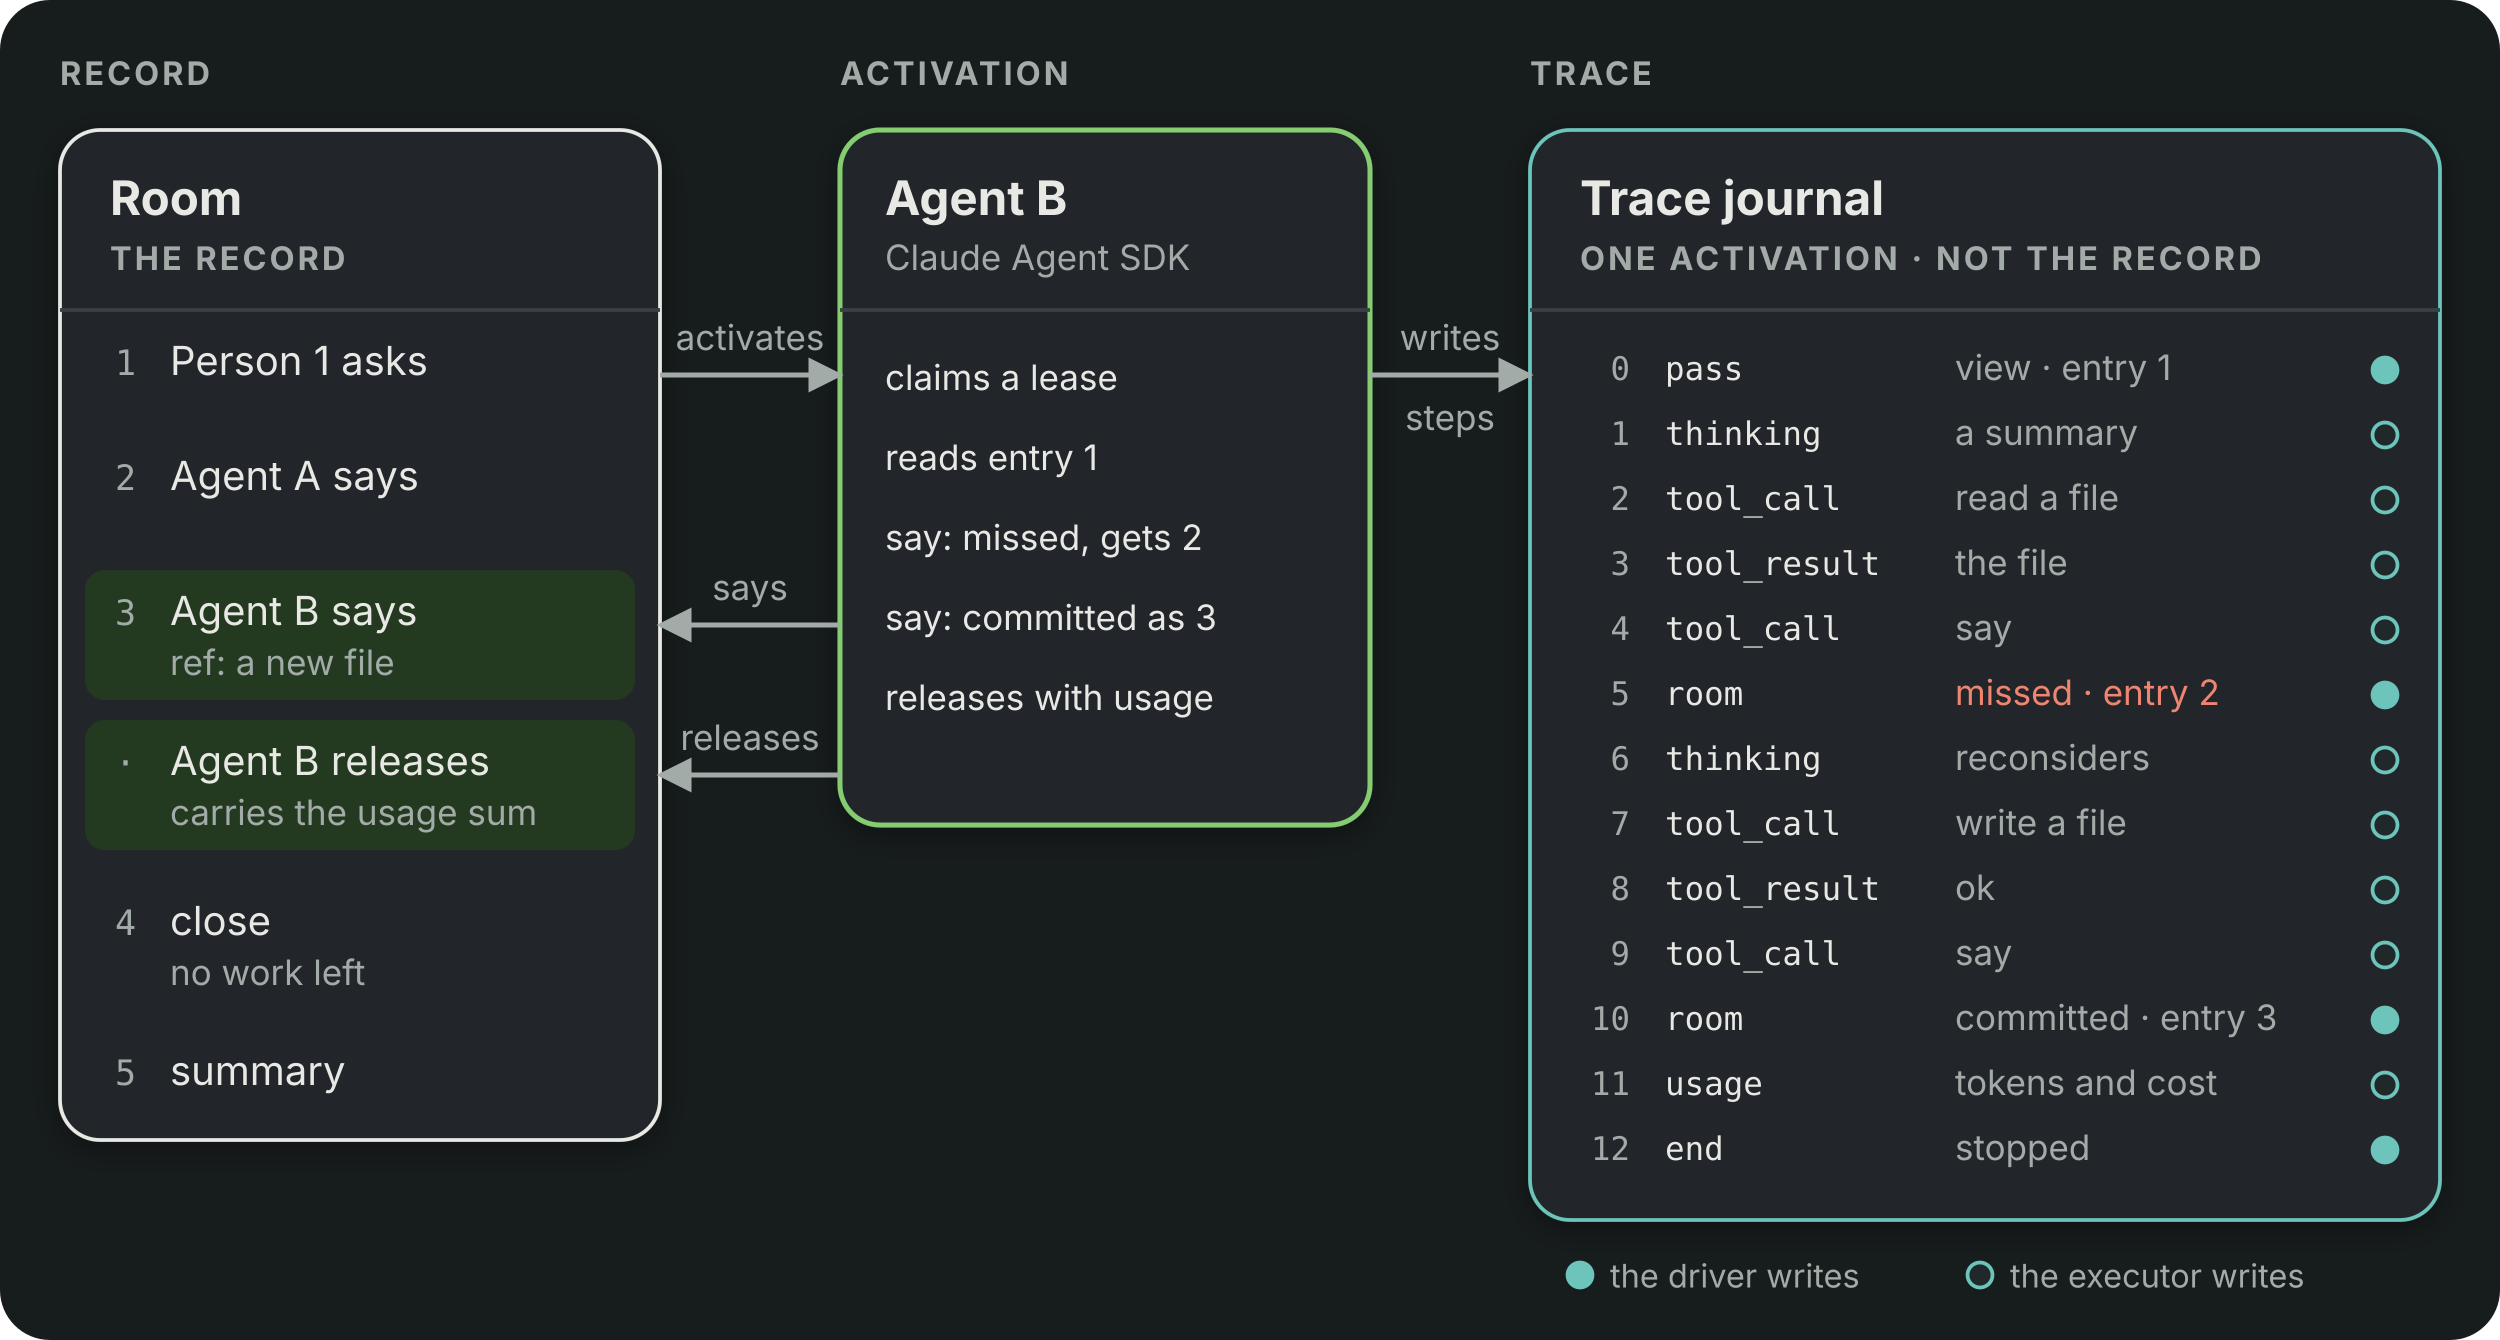
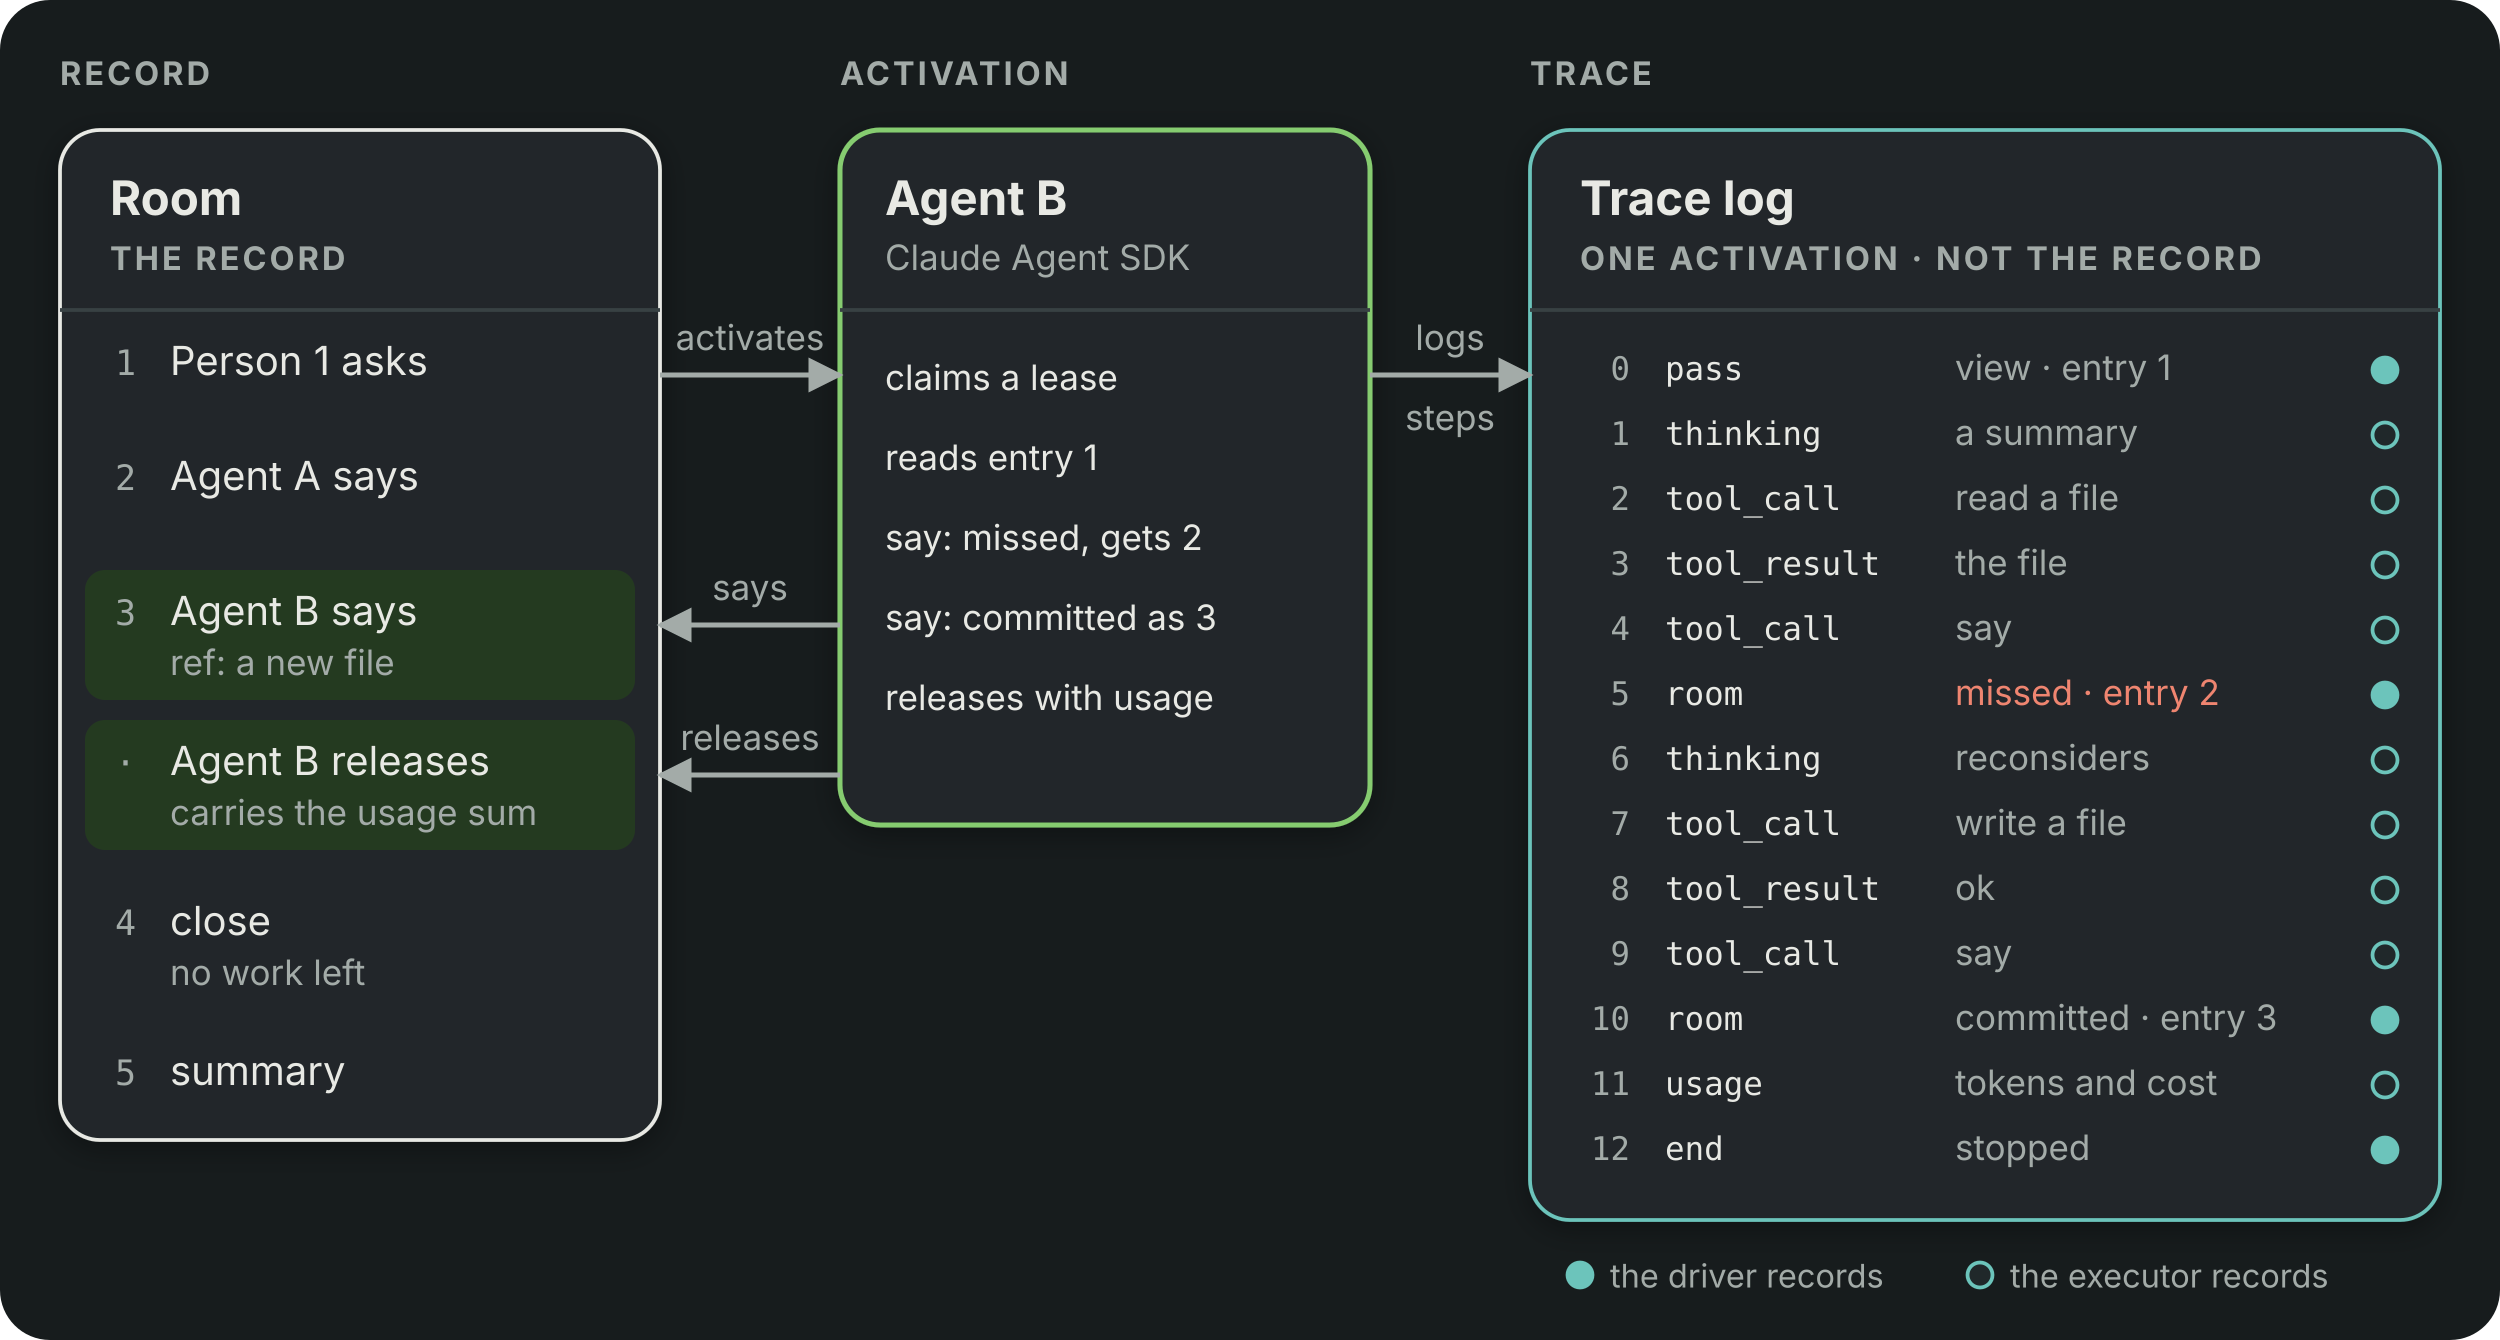
<svg xmlns="http://www.w3.org/2000/svg" width="1000" height="536" viewBox="0 0 1000 536" role="img" aria-labelledby="title desc">
  <defs>
    <marker id="arrow" viewBox="0 0 10 10" refX="9" refY="5" markerWidth="7" markerHeight="7" orient="auto-start-reverse">
      <path d="M0 0 10 5 0 10Z" fill="#a3aba8" />
    </marker>
    <marker id="arrow-teal" viewBox="0 0 10 10" refX="9" refY="5" markerWidth="7" markerHeight="7" orient="auto-start-reverse">
      <path d="M0 0 10 5 0 10Z" fill="#6cc4bb" />
    </marker>
    <marker id="cross" viewBox="0 0 12 12" refX="6" refY="6" markerWidth="12" markerHeight="12">
      <path d="M2 2 10 10 M10 2 2 10" stroke="#ef8570" stroke-width="2.4" stroke-linecap="round" />
    </marker>
    <filter id="shadow" x="-10%" y="-10%" width="120%" height="130%">
      <feDropShadow dx="0" dy="3" stdDeviation="6" flood-color="#000000" flood-opacity="0.35" />
    </filter>
    <style>
      .sans { font-family: Inter, "IBM Plex Sans", system-ui, sans-serif; }
      .mono { font-family: "IBM Plex Mono", ui-monospace, monospace; }
      .ink { fill: #e8e9e4; }
      .dim { fill: #a3aba8; }
      .teal { fill: #6cc4bb; }
      .red { fill: #ef8570; }
      .code { fill: #a4b6f2; }
      .lab { font-size: 13px; font-weight: 700; letter-spacing: 1.2px; }
      .t { font-size: 19px; font-weight: 700; }
      .n { font-size: 16px; font-weight: 700; }
      .b { font-size: 16px; }
      .s { font-size: 14px; }
      .x { font-size: 13px; }
      .flow { fill: none; stroke: #a3aba8; stroke-width: 2; }
      .flow-dash { fill: none; stroke: #a3aba8; stroke-width: 2; stroke-dasharray: 6 5; }
      .flow-teal { fill: none; stroke: #6cc4bb; stroke-width: 2; stroke-dasharray: 6 5; }
      .flow-red { fill: none; stroke: #ef8570; stroke-width: 2; stroke-dasharray: 5 4; }
      .guide { stroke: #384143; stroke-width: 1.5; stroke-dasharray: 2 6; }
      .rule { stroke: #384143; stroke-width: 1.5; }
    </style>
  </defs>
  <rect width="1000" height="536" rx="20" fill="#171c1d" />
  <text x="24" y="34" text-anchor="start" class="sans dim lab">RECORD</text>
  <text x="336" y="34" text-anchor="start" class="sans dim lab">ACTIVATION</text>
  <text x="612" y="34" text-anchor="start" class="sans dim lab">TRACE</text>
  <g filter="url(#shadow)">
    <rect x="24" y="52" width="240" height="404" rx="16" fill="#20282a" stroke="#e8e9e4" stroke-width="1.5" />
    <rect x="336" y="52" width="212" height="278" rx="16" fill="#20282a" stroke="#86cc70" stroke-width="2" />
    <rect x="612" y="52" width="364" height="436" rx="16" fill="#20282a" stroke="#6cc4bb" stroke-width="1.5" />
  </g>
  <text x="44" y="86" text-anchor="start" class="sans ink t">Room</text>
  <text x="44" y="108" text-anchor="start" class="sans dim lab">THE RECORD</text>
  <line x1="24" y1="124" x2="264" y2="124" class="rule" />
  <rect x="34" y="228" width="220" height="52" rx="8" fill="#243a20" />
  <rect x="34" y="288" width="220" height="52" rx="8" fill="#243a20" />
  <text x="46" y="150" text-anchor="start" class="mono dim s">1</text>
  <text x="68" y="150" text-anchor="start" class="sans ink b">Person 1 asks</text>
  <text x="46" y="196" text-anchor="start" class="mono dim s">2</text>
  <text x="68" y="196" text-anchor="start" class="sans ink b">Agent A says</text>
  <text x="46" y="250" text-anchor="start" class="mono dim s">3</text>
  <text x="68" y="250" text-anchor="start" class="sans ink b">Agent B says</text>
  <text x="68" y="270" text-anchor="start" class="sans dim s">ref: a new file</text>
  <text x="46" y="310" text-anchor="start" class="mono dim s">·</text>
  <text x="68" y="310" text-anchor="start" class="sans ink b">Agent B releases</text>
  <text x="68" y="330" text-anchor="start" class="sans dim s">carries the usage sum</text>
  <text x="46" y="374" text-anchor="start" class="mono dim s">4</text>
  <text x="68" y="374" text-anchor="start" class="sans ink b">close</text>
  <text x="68" y="394" text-anchor="start" class="sans dim s">no work left</text>
  <text x="46" y="434" text-anchor="start" class="mono dim s">5</text>
  <text x="68" y="434" text-anchor="start" class="sans ink b">summary</text>
  <text x="354" y="86" text-anchor="start" class="sans ink t">Agent B</text>
  <text x="354" y="108" text-anchor="start" class="sans dim s">Claude Agent SDK</text>
  <line x1="336" y1="124" x2="548" y2="124" class="rule" />
  <text x="354" y="156" text-anchor="start" class="sans ink s">claims a lease</text>
  <text x="354" y="188" text-anchor="start" class="sans ink s">reads entry 1</text>
  <text x="354" y="220" text-anchor="start" class="sans ink s">say: missed, gets 2</text>
  <text x="354" y="252" text-anchor="start" class="sans ink s">say: committed as 3</text>
  <text x="354" y="284" text-anchor="start" class="sans ink s">releases with usage</text>
  <path d="M264 150 H336" class="flow" marker-end="url(#arrow)" />
  <text x="300" y="140" text-anchor="middle" class="sans dim s">activates</text>
  <path d="M336 250 H264" class="flow" marker-end="url(#arrow)" />
  <text x="300" y="240" text-anchor="middle" class="sans dim s">says</text>
  <path d="M336 310 H264" class="flow" marker-end="url(#arrow)" />
  <text x="300" y="300" text-anchor="middle" class="sans dim s">releases</text>
  <path d="M548 150 H612" class="flow" marker-end="url(#arrow)" />
-   <text x="580" y="140" text-anchor="middle" class="sans dim s">writes</text>
+   <text x="580" y="140" text-anchor="middle" class="sans dim s">logs</text>
  <text x="580" y="172" text-anchor="middle" class="sans dim s">steps</text>
-   <text x="632" y="86" text-anchor="start" class="sans ink t">Trace journal</text>
+   <text x="632" y="86" text-anchor="start" class="sans ink t">Trace log</text>
  <text x="632" y="108" text-anchor="start" class="sans dim lab">ONE ACTIVATION · NOT THE RECORD</text>
  <line x1="612" y1="124" x2="976" y2="124" class="rule" />
  <text x="652" y="152" text-anchor="end" class="mono dim x">0</text>
  <text x="666" y="152" text-anchor="start" class="mono ink x">pass</text>
  <text x="782" y="152" text-anchor="start" class="sans dim s">view · entry 1</text>
  <circle cx="954" cy="148" r="5" fill="#6cc4bb" stroke="#6cc4bb" stroke-width="1.5" />
  <text x="652" y="178" text-anchor="end" class="mono dim x">1</text>
  <text x="666" y="178" text-anchor="start" class="mono ink x">thinking</text>
  <text x="782" y="178" text-anchor="start" class="sans dim s">a summary</text>
  <circle cx="954" cy="174" r="5" fill="#20282a" stroke="#6cc4bb" stroke-width="1.5" />
  <text x="652" y="204" text-anchor="end" class="mono dim x">2</text>
  <text x="666" y="204" text-anchor="start" class="mono ink x">tool_call</text>
  <text x="782" y="204" text-anchor="start" class="sans dim s">read a file</text>
  <circle cx="954" cy="200" r="5" fill="#20282a" stroke="#6cc4bb" stroke-width="1.5" />
  <text x="652" y="230" text-anchor="end" class="mono dim x">3</text>
  <text x="666" y="230" text-anchor="start" class="mono ink x">tool_result</text>
  <text x="782" y="230" text-anchor="start" class="sans dim s">the file</text>
  <circle cx="954" cy="226" r="5" fill="#20282a" stroke="#6cc4bb" stroke-width="1.5" />
  <text x="652" y="256" text-anchor="end" class="mono dim x">4</text>
  <text x="666" y="256" text-anchor="start" class="mono ink x">tool_call</text>
  <text x="782" y="256" text-anchor="start" class="sans dim s">say</text>
  <circle cx="954" cy="252" r="5" fill="#20282a" stroke="#6cc4bb" stroke-width="1.5" />
  <text x="652" y="282" text-anchor="end" class="mono dim x">5</text>
  <text x="666" y="282" text-anchor="start" class="mono ink x">room</text>
  <text x="782" y="282" text-anchor="start" class="sans red s">missed · entry 2</text>
  <circle cx="954" cy="278" r="5" fill="#6cc4bb" stroke="#6cc4bb" stroke-width="1.5" />
  <text x="652" y="308" text-anchor="end" class="mono dim x">6</text>
  <text x="666" y="308" text-anchor="start" class="mono ink x">thinking</text>
  <text x="782" y="308" text-anchor="start" class="sans dim s">reconsiders</text>
  <circle cx="954" cy="304" r="5" fill="#20282a" stroke="#6cc4bb" stroke-width="1.5" />
  <text x="652" y="334" text-anchor="end" class="mono dim x">7</text>
  <text x="666" y="334" text-anchor="start" class="mono ink x">tool_call</text>
  <text x="782" y="334" text-anchor="start" class="sans dim s">write a file</text>
  <circle cx="954" cy="330" r="5" fill="#20282a" stroke="#6cc4bb" stroke-width="1.5" />
  <text x="652" y="360" text-anchor="end" class="mono dim x">8</text>
  <text x="666" y="360" text-anchor="start" class="mono ink x">tool_result</text>
  <text x="782" y="360" text-anchor="start" class="sans dim s">ok</text>
  <circle cx="954" cy="356" r="5" fill="#20282a" stroke="#6cc4bb" stroke-width="1.5" />
  <text x="652" y="386" text-anchor="end" class="mono dim x">9</text>
  <text x="666" y="386" text-anchor="start" class="mono ink x">tool_call</text>
  <text x="782" y="386" text-anchor="start" class="sans dim s">say</text>
  <circle cx="954" cy="382" r="5" fill="#20282a" stroke="#6cc4bb" stroke-width="1.5" />
  <text x="652" y="412" text-anchor="end" class="mono dim x">10</text>
  <text x="666" y="412" text-anchor="start" class="mono ink x">room</text>
  <text x="782" y="412" text-anchor="start" class="sans dim s">committed · entry 3</text>
  <circle cx="954" cy="408" r="5" fill="#6cc4bb" stroke="#6cc4bb" stroke-width="1.5" />
  <text x="652" y="438" text-anchor="end" class="mono dim x">11</text>
  <text x="666" y="438" text-anchor="start" class="mono ink x">usage</text>
  <text x="782" y="438" text-anchor="start" class="sans dim s">tokens and cost</text>
  <circle cx="954" cy="434" r="5" fill="#20282a" stroke="#6cc4bb" stroke-width="1.5" />
  <text x="652" y="464" text-anchor="end" class="mono dim x">12</text>
  <text x="666" y="464" text-anchor="start" class="mono ink x">end</text>
  <text x="782" y="464" text-anchor="start" class="sans dim s">stopped</text>
  <circle cx="954" cy="460" r="5" fill="#6cc4bb" stroke="#6cc4bb" stroke-width="1.5" />
  <circle cx="632" cy="510" r="5" fill="#6cc4bb" stroke="#6cc4bb" stroke-width="1.5" />
-   <text x="644" y="515" text-anchor="start" class="sans dim x">the driver writes</text>
+   <text x="644" y="515" text-anchor="start" class="sans dim x">the driver records</text>
  <circle cx="792" cy="510" r="5" fill="#20282a" stroke="#6cc4bb" stroke-width="1.5" />
-   <text x="804" y="515" text-anchor="start" class="sans dim x">the executor writes</text>
+   <text x="804" y="515" text-anchor="start" class="sans dim x">the executor records</text>
</svg>
